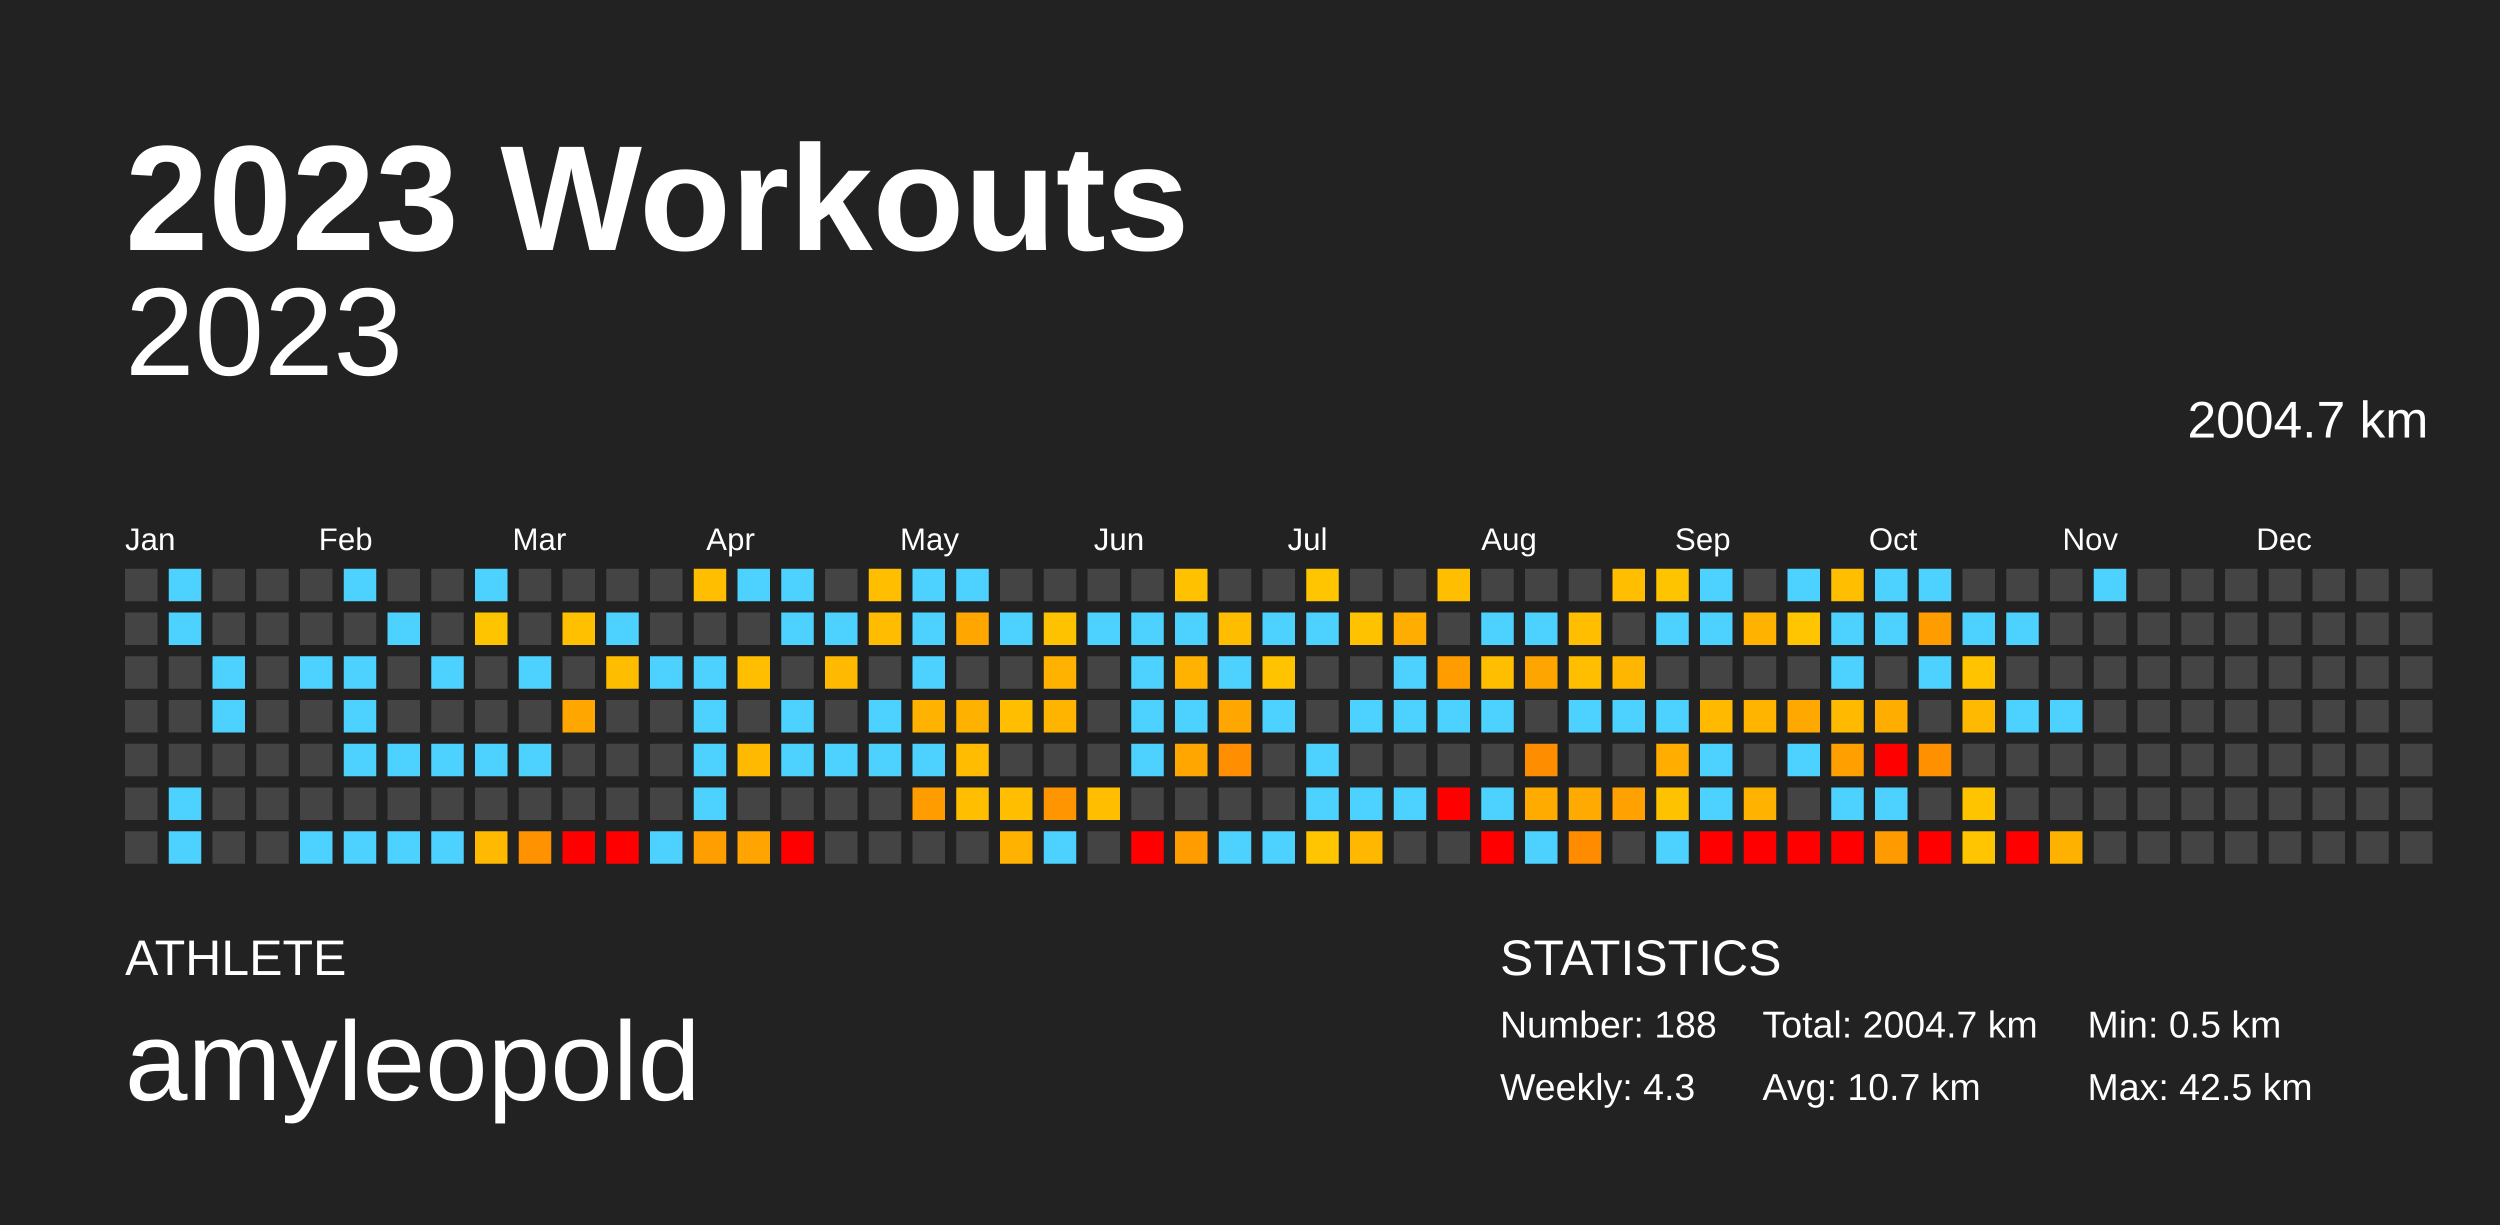
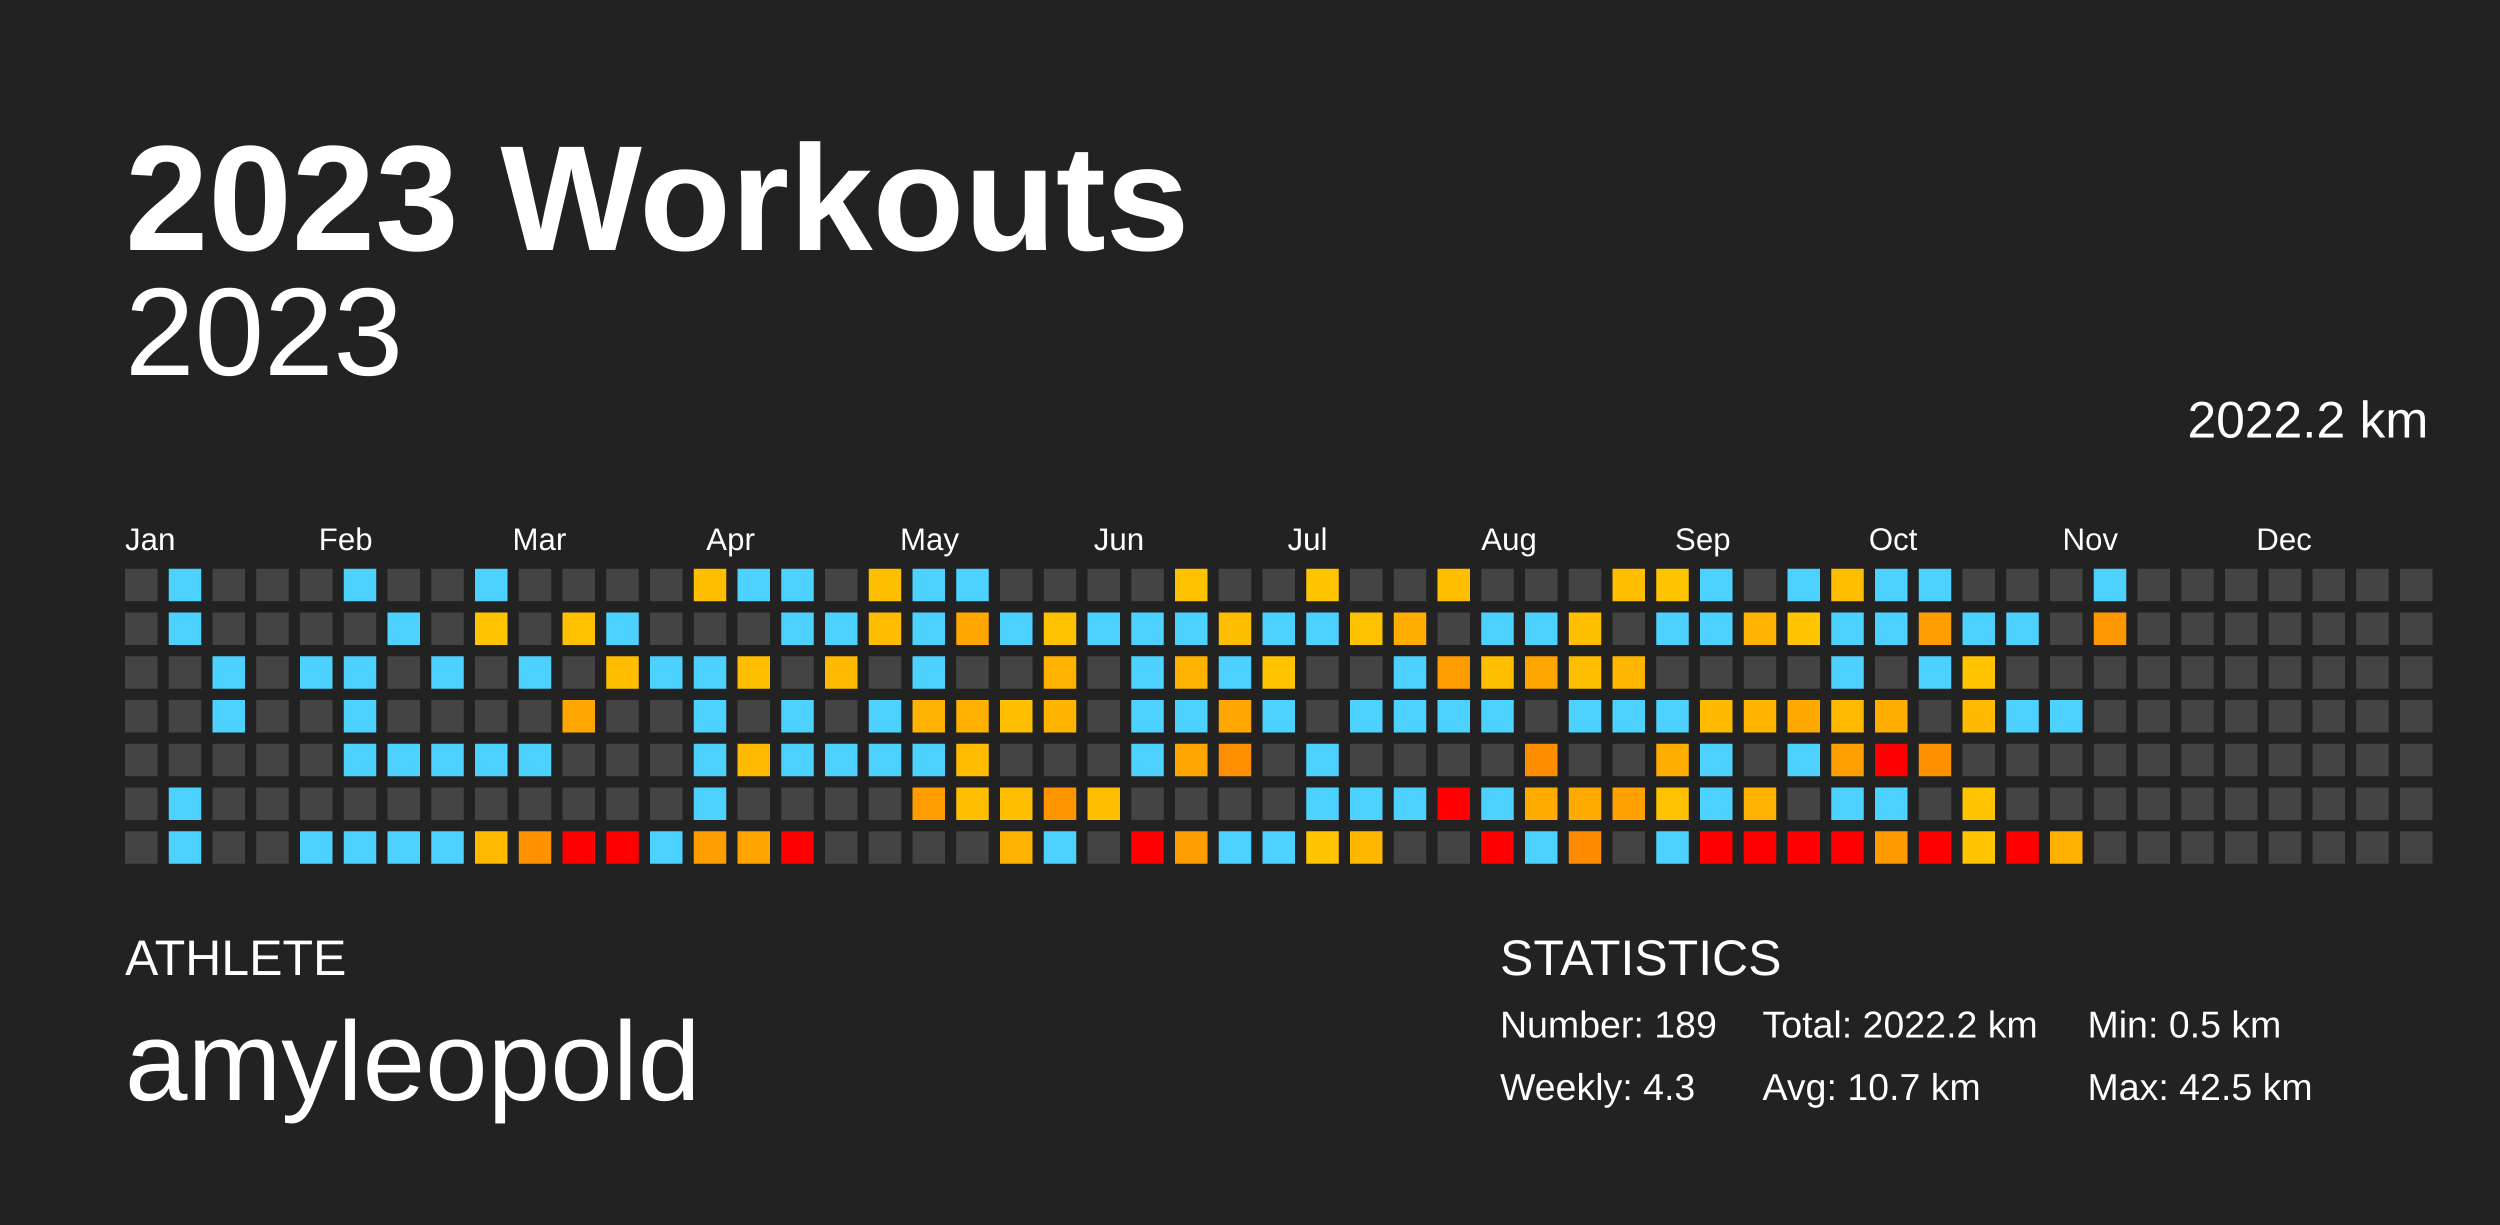
<svg xmlns="http://www.w3.org/2000/svg" baseProfile="full" height="98mm" version="1.1" viewBox="0,0,200,98" width="200mm">
  <defs />
  <rect fill="#222222" height="98" width="200" x="0" y="0" />
  <text fill="#FFFFFF" style="font-size:12px; font-family:Arial; font-weight:bold;" x="10" y="20">2023 Workouts</text>
  <text fill="#FFFFFF" style="font-size:4px; font-family:Arial" x="10" y="78">ATHLETE</text>
  <text fill="#FFFFFF" style="font-size:9px; font-family:Arial" x="10" y="88">amyleopold</text>
  <text fill="#FFFFFF" style="font-size:4px; font-family:Arial" x="120" y="78">STATISTICS</text>
-   <text fill="#FFFFFF" style="font-size:3px; font-family:Arial" x="120" y="83">Number: 188</text>
+   <text fill="#FFFFFF" style="font-size:3px; font-family:Arial" x="120" y="83">Number: 189</text>
  <text fill="#FFFFFF" style="font-size:3px; font-family:Arial" x="120" y="88">Weekly: 4.3</text>
-   <text fill="#FFFFFF" style="font-size:3px; font-family:Arial" x="141" y="83">Total: 2004.7 km</text>
+   <text fill="#FFFFFF" style="font-size:3px; font-family:Arial" x="141" y="83">Total: 2022.2 km</text>
  <text fill="#FFFFFF" style="font-size:3px; font-family:Arial" x="141" y="88">Avg: 10.7 km</text>
  <text fill="#FFFFFF" style="font-size:3px; font-family:Arial" x="167" y="83">Min: 0.5 km</text>
  <text fill="#FFFFFF" style="font-size:3px; font-family:Arial" x="167" y="88">Max: 42.5 km</text>
  <text alignment-baseline="hanging" fill="#FFFFFF" style="font-size:10.0px; font-family:Arial;" x="10" y="30">2023</text>
-   <text alignment-baseline="hanging" fill="#FFFFFF" style="font-size:4.125px; font-family:Arial;" x="175" y="35">2004.7 km</text>
+   <text alignment-baseline="hanging" fill="#FFFFFF" style="font-size:4.125px; font-family:Arial;" x="175" y="35">2022.2 km</text>
  <text fill="#FFFFFF" style="font-size:2.5px; font-family:Arial" x="10.0" y="44">Jan</text>
  <text fill="#FFFFFF" style="font-size:2.5px; font-family:Arial" x="25.5" y="44">Feb</text>
  <text fill="#FFFFFF" style="font-size:2.5px; font-family:Arial" x="41.0" y="44">Mar</text>
  <text fill="#FFFFFF" style="font-size:2.5px; font-family:Arial" x="56.5" y="44">Apr</text>
  <text fill="#FFFFFF" style="font-size:2.5px; font-family:Arial" x="72.0" y="44">May</text>
  <text fill="#FFFFFF" style="font-size:2.5px; font-family:Arial" x="87.5" y="44">Jun</text>
  <text fill="#FFFFFF" style="font-size:2.5px; font-family:Arial" x="103.0" y="44">Jul</text>
  <text fill="#FFFFFF" style="font-size:2.5px; font-family:Arial" x="118.5" y="44">Aug</text>
  <text fill="#FFFFFF" style="font-size:2.5px; font-family:Arial" x="134.0" y="44">Sep</text>
  <text fill="#FFFFFF" style="font-size:2.5px; font-family:Arial" x="149.5" y="44">Oct</text>
  <text fill="#FFFFFF" style="font-size:2.5px; font-family:Arial" x="165.0" y="44">Nov</text>
  <text fill="#FFFFFF" style="font-size:2.5px; font-family:Arial" x="180.5" y="44">Dec</text>
  <rect fill="#444444" height="2.6" width="2.6" x="10.0" y="45.5" />
  <rect fill="#444444" height="2.6" width="2.6" x="10.0" y="49.0" />
  <rect fill="#444444" height="2.6" width="2.6" x="10.0" y="52.5" />
  <rect fill="#444444" height="2.6" width="2.6" x="10.0" y="56.0" />
  <rect fill="#444444" height="2.6" width="2.6" x="10.0" y="59.5" />
  <rect fill="#444444" height="2.6" width="2.6" x="10.0" y="63.0" />
  <rect fill="#444444" height="2.6" width="2.6" x="10.0" y="66.5" />
  <rect fill="#4dd2ff" height="2.6" width="2.6" x="13.5" y="45.5" />
  <rect fill="#4dd2ff" height="2.6" width="2.6" x="13.5" y="49.0" />
  <rect fill="#444444" height="2.6" width="2.6" x="13.5" y="52.5" />
  <rect fill="#444444" height="2.6" width="2.6" x="13.5" y="56.0" />
  <rect fill="#444444" height="2.6" width="2.6" x="13.5" y="59.5" />
  <rect fill="#4dd2ff" height="2.6" width="2.6" x="13.5" y="63.0" />
  <rect fill="#4dd2ff" height="2.6" width="2.6" x="13.5" y="66.5" />
  <rect fill="#444444" height="2.6" width="2.6" x="17.0" y="45.5" />
  <rect fill="#444444" height="2.6" width="2.6" x="17.0" y="49.0" />
  <rect fill="#4dd2ff" height="2.6" width="2.6" x="17.0" y="52.5" />
  <rect fill="#4dd2ff" height="2.6" width="2.6" x="17.0" y="56.0" />
  <rect fill="#444444" height="2.6" width="2.6" x="17.0" y="59.5" />
  <rect fill="#444444" height="2.6" width="2.6" x="17.0" y="63.0" />
  <rect fill="#444444" height="2.6" width="2.6" x="17.0" y="66.5" />
  <rect fill="#444444" height="2.6" width="2.6" x="20.5" y="45.5" />
  <rect fill="#444444" height="2.6" width="2.6" x="20.5" y="49.0" />
  <rect fill="#444444" height="2.6" width="2.6" x="20.5" y="52.5" />
  <rect fill="#444444" height="2.6" width="2.6" x="20.5" y="56.0" />
  <rect fill="#444444" height="2.6" width="2.6" x="20.5" y="59.5" />
  <rect fill="#444444" height="2.6" width="2.6" x="20.5" y="63.0" />
  <rect fill="#444444" height="2.6" width="2.6" x="20.5" y="66.5" />
  <rect fill="#444444" height="2.6" width="2.6" x="24.0" y="45.5" />
  <rect fill="#444444" height="2.6" width="2.6" x="24.0" y="49.0" />
  <rect fill="#4dd2ff" height="2.6" width="2.6" x="24.0" y="52.5" />
  <rect fill="#444444" height="2.6" width="2.6" x="24.0" y="56.0" />
  <rect fill="#444444" height="2.6" width="2.6" x="24.0" y="59.5" />
  <rect fill="#444444" height="2.6" width="2.6" x="24.0" y="63.0" />
  <rect fill="#4dd2ff" height="2.6" width="2.6" x="24.0" y="66.5" />
  <rect fill="#4dd2ff" height="2.6" width="2.6" x="27.5" y="45.5" />
  <rect fill="#444444" height="2.6" width="2.6" x="27.5" y="49.0" />
  <rect fill="#4dd2ff" height="2.6" width="2.6" x="27.5" y="52.5" />
  <rect fill="#4dd2ff" height="2.6" width="2.6" x="27.5" y="56.0" />
  <rect fill="#4dd2ff" height="2.6" width="2.6" x="27.5" y="59.5" />
  <rect fill="#444444" height="2.6" width="2.6" x="27.5" y="63.0" />
  <rect fill="#4dd2ff" height="2.6" width="2.6" x="27.5" y="66.5" />
  <rect fill="#444444" height="2.6" width="2.6" x="31.0" y="45.5" />
  <rect fill="#4dd2ff" height="2.6" width="2.6" x="31.0" y="49.0" />
  <rect fill="#444444" height="2.6" width="2.6" x="31.0" y="52.5" />
  <rect fill="#444444" height="2.6" width="2.6" x="31.0" y="56.0" />
  <rect fill="#4dd2ff" height="2.6" width="2.6" x="31.0" y="59.5" />
  <rect fill="#444444" height="2.6" width="2.6" x="31.0" y="63.0" />
  <rect fill="#4dd2ff" height="2.6" width="2.6" x="31.0" y="66.5" />
  <rect fill="#444444" height="2.6" width="2.6" x="34.5" y="45.5" />
  <rect fill="#444444" height="2.6" width="2.6" x="34.5" y="49.0" />
  <rect fill="#4dd2ff" height="2.6" width="2.6" x="34.5" y="52.5" />
  <rect fill="#444444" height="2.6" width="2.6" x="34.5" y="56.0" />
  <rect fill="#4dd2ff" height="2.6" width="2.6" x="34.5" y="59.5" />
  <rect fill="#444444" height="2.6" width="2.6" x="34.5" y="63.0" />
  <rect fill="#4dd2ff" height="2.6" width="2.6" x="34.5" y="66.5" />
  <rect fill="#4dd2ff" height="2.6" width="2.6" x="38.0" y="45.5" />
  <rect fill="#ffc400" height="2.6" width="2.6" x="38.0" y="49.0" />
  <rect fill="#444444" height="2.6" width="2.6" x="38.0" y="52.5" />
  <rect fill="#444444" height="2.6" width="2.6" x="38.0" y="56.0" />
  <rect fill="#4dd2ff" height="2.6" width="2.6" x="38.0" y="59.5" />
  <rect fill="#444444" height="2.6" width="2.6" x="38.0" y="63.0" />
  <rect fill="#ffb900" height="2.6" width="2.6" x="38.0" y="66.5" />
  <rect fill="#444444" height="2.6" width="2.6" x="41.5" y="45.5" />
  <rect fill="#444444" height="2.6" width="2.6" x="41.5" y="49.0" />
  <rect fill="#4dd2ff" height="2.6" width="2.6" x="41.5" y="52.5" />
  <rect fill="#444444" height="2.6" width="2.6" x="41.5" y="56.0" />
  <rect fill="#4dd2ff" height="2.6" width="2.6" x="41.5" y="59.5" />
  <rect fill="#444444" height="2.6" width="2.6" x="41.5" y="63.0" />
  <rect fill="#ff9200" height="2.6" width="2.6" x="41.5" y="66.5" />
  <rect fill="#444444" height="2.6" width="2.6" x="45.0" y="45.5" />
  <rect fill="#ffc000" height="2.6" width="2.6" x="45.0" y="49.0" />
  <rect fill="#444444" height="2.6" width="2.6" x="45.0" y="52.5" />
  <rect fill="#ffa700" height="2.6" width="2.6" x="45.0" y="56.0" />
  <rect fill="#444444" height="2.6" width="2.6" x="45.0" y="59.5" />
  <rect fill="#444444" height="2.6" width="2.6" x="45.0" y="63.0" />
  <rect fill="red" height="2.6" width="2.6" x="45.0" y="66.5" />
  <rect fill="#444444" height="2.6" width="2.6" x="48.5" y="45.5" />
  <rect fill="#4dd2ff" height="2.6" width="2.6" x="48.5" y="49.0" />
  <rect fill="#ffbd00" height="2.6" width="2.6" x="48.5" y="52.5" />
  <rect fill="#444444" height="2.6" width="2.6" x="48.5" y="56.0" />
  <rect fill="#444444" height="2.6" width="2.6" x="48.5" y="59.5" />
  <rect fill="#444444" height="2.6" width="2.6" x="48.5" y="63.0" />
  <rect fill="red" height="2.6" width="2.6" x="48.5" y="66.5" />
  <rect fill="#444444" height="2.6" width="2.6" x="52.0" y="45.5" />
  <rect fill="#444444" height="2.6" width="2.6" x="52.0" y="49.0" />
  <rect fill="#4dd2ff" height="2.6" width="2.6" x="52.0" y="52.5" />
  <rect fill="#444444" height="2.6" width="2.6" x="52.0" y="56.0" />
  <rect fill="#444444" height="2.6" width="2.6" x="52.0" y="59.5" />
  <rect fill="#444444" height="2.6" width="2.6" x="52.0" y="63.0" />
  <rect fill="#4dd2ff" height="2.6" width="2.6" x="52.0" y="66.5" />
  <rect fill="#ffbf00" height="2.6" width="2.6" x="55.5" y="45.5" />
  <rect fill="#444444" height="2.6" width="2.6" x="55.5" y="49.0" />
  <rect fill="#4dd2ff" height="2.6" width="2.6" x="55.5" y="52.5" />
  <rect fill="#4dd2ff" height="2.6" width="2.6" x="55.5" y="56.0" />
  <rect fill="#4dd2ff" height="2.6" width="2.6" x="55.5" y="59.5" />
  <rect fill="#4dd2ff" height="2.6" width="2.6" x="55.5" y="63.0" />
  <rect fill="#ff9e00" height="2.6" width="2.6" x="55.5" y="66.5" />
  <rect fill="#4dd2ff" height="2.6" width="2.6" x="59.0" y="45.5" />
  <rect fill="#444444" height="2.6" width="2.6" x="59.0" y="49.0" />
  <rect fill="#ffbf00" height="2.6" width="2.6" x="59.0" y="52.5" />
  <rect fill="#444444" height="2.6" width="2.6" x="59.0" y="56.0" />
  <rect fill="#ffb900" height="2.6" width="2.6" x="59.0" y="59.5" />
  <rect fill="#444444" height="2.6" width="2.6" x="59.0" y="63.0" />
  <rect fill="#ffa400" height="2.6" width="2.6" x="59.0" y="66.5" />
  <rect fill="#4dd2ff" height="2.6" width="2.6" x="62.5" y="45.5" />
  <rect fill="#4dd2ff" height="2.6" width="2.6" x="62.5" y="49.0" />
  <rect fill="#444444" height="2.6" width="2.6" x="62.5" y="52.5" />
  <rect fill="#4dd2ff" height="2.6" width="2.6" x="62.5" y="56.0" />
  <rect fill="#4dd2ff" height="2.6" width="2.6" x="62.5" y="59.5" />
  <rect fill="#444444" height="2.6" width="2.6" x="62.5" y="63.0" />
  <rect fill="red" height="2.6" width="2.6" x="62.5" y="66.5" />
  <rect fill="#444444" height="2.6" width="2.6" x="66.0" y="45.5" />
  <rect fill="#4dd2ff" height="2.6" width="2.6" x="66.0" y="49.0" />
  <rect fill="#ffb900" height="2.6" width="2.6" x="66.0" y="52.5" />
  <rect fill="#444444" height="2.6" width="2.6" x="66.0" y="56.0" />
  <rect fill="#4dd2ff" height="2.6" width="2.6" x="66.0" y="59.5" />
  <rect fill="#444444" height="2.6" width="2.6" x="66.0" y="63.0" />
  <rect fill="#444444" height="2.6" width="2.6" x="66.0" y="66.5" />
  <rect fill="#ffbf00" height="2.6" width="2.6" x="69.5" y="45.5" />
  <rect fill="#ffbc00" height="2.6" width="2.6" x="69.5" y="49.0" />
  <rect fill="#444444" height="2.6" width="2.6" x="69.5" y="52.5" />
  <rect fill="#4dd2ff" height="2.6" width="2.6" x="69.5" y="56.0" />
  <rect fill="#4dd2ff" height="2.6" width="2.6" x="69.5" y="59.5" />
  <rect fill="#444444" height="2.6" width="2.6" x="69.5" y="63.0" />
  <rect fill="#444444" height="2.6" width="2.6" x="69.5" y="66.5" />
  <rect fill="#4dd2ff" height="2.6" width="2.6" x="73.0" y="45.5" />
  <rect fill="#4dd2ff" height="2.6" width="2.6" x="73.0" y="49.0" />
  <rect fill="#4dd2ff" height="2.6" width="2.6" x="73.0" y="52.5" />
  <rect fill="#ffb300" height="2.6" width="2.6" x="73.0" y="56.0" />
  <rect fill="#4dd2ff" height="2.6" width="2.6" x="73.0" y="59.5" />
  <rect fill="#ff9c00" height="2.6" width="2.6" x="73.0" y="63.0" />
  <rect fill="#444444" height="2.6" width="2.6" x="73.0" y="66.5" />
  <rect fill="#4dd2ff" height="2.6" width="2.6" x="76.5" y="45.5" />
  <rect fill="#ffa700" height="2.6" width="2.6" x="76.5" y="49.0" />
  <rect fill="#444444" height="2.6" width="2.6" x="76.5" y="52.5" />
  <rect fill="#ffb100" height="2.6" width="2.6" x="76.5" y="56.0" />
  <rect fill="#ffbc00" height="2.6" width="2.6" x="76.5" y="59.5" />
  <rect fill="#ffbf00" height="2.6" width="2.6" x="76.5" y="63.0" />
  <rect fill="#444444" height="2.6" width="2.6" x="76.5" y="66.5" />
  <rect fill="#444444" height="2.6" width="2.6" x="80.0" y="45.5" />
  <rect fill="#4dd2ff" height="2.6" width="2.6" x="80.0" y="49.0" />
  <rect fill="#444444" height="2.6" width="2.6" x="80.0" y="52.5" />
  <rect fill="#ffbf00" height="2.6" width="2.6" x="80.0" y="56.0" />
  <rect fill="#444444" height="2.6" width="2.6" x="80.0" y="59.5" />
  <rect fill="#ffbe00" height="2.6" width="2.6" x="80.0" y="63.0" />
  <rect fill="#ffb300" height="2.6" width="2.6" x="80.0" y="66.5" />
  <rect fill="#444444" height="2.6" width="2.6" x="83.5" y="45.5" />
  <rect fill="#ffc200" height="2.6" width="2.6" x="83.5" y="49.0" />
  <rect fill="#ffb300" height="2.6" width="2.6" x="83.5" y="52.5" />
  <rect fill="#ffb500" height="2.6" width="2.6" x="83.5" y="56.0" />
  <rect fill="#444444" height="2.6" width="2.6" x="83.5" y="59.5" />
  <rect fill="#ff9500" height="2.6" width="2.6" x="83.5" y="63.0" />
  <rect fill="#4dd2ff" height="2.6" width="2.6" x="83.5" y="66.5" />
  <rect fill="#444444" height="2.6" width="2.6" x="87.0" y="45.5" />
  <rect fill="#4dd2ff" height="2.6" width="2.6" x="87.0" y="49.0" />
  <rect fill="#444444" height="2.6" width="2.6" x="87.0" y="52.5" />
  <rect fill="#444444" height="2.6" width="2.6" x="87.0" y="56.0" />
  <rect fill="#444444" height="2.6" width="2.6" x="87.0" y="59.5" />
  <rect fill="#ffbe00" height="2.6" width="2.6" x="87.0" y="63.0" />
  <rect fill="#444444" height="2.6" width="2.6" x="87.0" y="66.5" />
  <rect fill="#444444" height="2.6" width="2.6" x="90.5" y="45.5" />
  <rect fill="#4dd2ff" height="2.6" width="2.6" x="90.5" y="49.0" />
  <rect fill="#4dd2ff" height="2.6" width="2.6" x="90.5" y="52.5" />
  <rect fill="#4dd2ff" height="2.6" width="2.6" x="90.5" y="56.0" />
  <rect fill="#4dd2ff" height="2.6" width="2.6" x="90.5" y="59.5" />
  <rect fill="#444444" height="2.6" width="2.6" x="90.5" y="63.0" />
  <rect fill="red" height="2.6" width="2.6" x="90.5" y="66.5" />
  <rect fill="#ffc100" height="2.6" width="2.6" x="94.0" y="45.5" />
  <rect fill="#4dd2ff" height="2.6" width="2.6" x="94.0" y="49.0" />
  <rect fill="#ffb300" height="2.6" width="2.6" x="94.0" y="52.5" />
  <rect fill="#4dd2ff" height="2.6" width="2.6" x="94.0" y="56.0" />
  <rect fill="#ffa700" height="2.6" width="2.6" x="94.0" y="59.5" />
  <rect fill="#444444" height="2.6" width="2.6" x="94.0" y="63.0" />
  <rect fill="#ff9d00" height="2.6" width="2.6" x="94.0" y="66.5" />
  <rect fill="#444444" height="2.6" width="2.6" x="97.5" y="45.5" />
  <rect fill="#ffbd00" height="2.6" width="2.6" x="97.5" y="49.0" />
  <rect fill="#4dd2ff" height="2.6" width="2.6" x="97.5" y="52.5" />
  <rect fill="#ffa600" height="2.6" width="2.6" x="97.5" y="56.0" />
  <rect fill="#ff8f00" height="2.6" width="2.6" x="97.5" y="59.5" />
  <rect fill="#444444" height="2.6" width="2.6" x="97.5" y="63.0" />
  <rect fill="#4dd2ff" height="2.6" width="2.6" x="97.5" y="66.5" />
  <rect fill="#444444" height="2.6" width="2.6" x="101.0" y="45.5" />
  <rect fill="#4dd2ff" height="2.6" width="2.6" x="101.0" y="49.0" />
  <rect fill="#ffc300" height="2.6" width="2.6" x="101.0" y="52.5" />
  <rect fill="#4dd2ff" height="2.6" width="2.6" x="101.0" y="56.0" />
  <rect fill="#444444" height="2.6" width="2.6" x="101.0" y="59.5" />
  <rect fill="#444444" height="2.6" width="2.6" x="101.0" y="63.0" />
  <rect fill="#4dd2ff" height="2.6" width="2.6" x="101.0" y="66.5" />
  <rect fill="#ffc500" height="2.6" width="2.6" x="104.5" y="45.5" />
  <rect fill="#4dd2ff" height="2.6" width="2.6" x="104.5" y="49.0" />
  <rect fill="#444444" height="2.6" width="2.6" x="104.5" y="52.5" />
  <rect fill="#444444" height="2.6" width="2.6" x="104.5" y="56.0" />
  <rect fill="#4dd2ff" height="2.6" width="2.6" x="104.5" y="59.5" />
  <rect fill="#4dd2ff" height="2.6" width="2.6" x="104.5" y="63.0" />
  <rect fill="#ffc500" height="2.6" width="2.6" x="104.5" y="66.5" />
  <rect fill="#444444" height="2.6" width="2.6" x="108.0" y="45.5" />
  <rect fill="#ffc200" height="2.6" width="2.6" x="108.0" y="49.0" />
  <rect fill="#444444" height="2.6" width="2.6" x="108.0" y="52.5" />
  <rect fill="#4dd2ff" height="2.6" width="2.6" x="108.0" y="56.0" />
  <rect fill="#444444" height="2.6" width="2.6" x="108.0" y="59.5" />
  <rect fill="#4dd2ff" height="2.6" width="2.6" x="108.0" y="63.0" />
  <rect fill="#ffb700" height="2.6" width="2.6" x="108.0" y="66.5" />
  <rect fill="#444444" height="2.6" width="2.6" x="111.5" y="45.5" />
  <rect fill="#ffad00" height="2.6" width="2.6" x="111.5" y="49.0" />
  <rect fill="#4dd2ff" height="2.6" width="2.6" x="111.5" y="52.5" />
  <rect fill="#4dd2ff" height="2.6" width="2.6" x="111.5" y="56.0" />
  <rect fill="#444444" height="2.6" width="2.6" x="111.5" y="59.5" />
  <rect fill="#4dd2ff" height="2.6" width="2.6" x="111.5" y="63.0" />
  <rect fill="#444444" height="2.6" width="2.6" x="111.5" y="66.5" />
  <rect fill="#ffbf00" height="2.6" width="2.6" x="115.0" y="45.5" />
  <rect fill="#444444" height="2.6" width="2.6" x="115.0" y="49.0" />
  <rect fill="#ff9d00" height="2.6" width="2.6" x="115.0" y="52.5" />
  <rect fill="#4dd2ff" height="2.6" width="2.6" x="115.0" y="56.0" />
  <rect fill="#444444" height="2.6" width="2.6" x="115.0" y="59.5" />
  <rect fill="red" height="2.6" width="2.6" x="115.0" y="63.0" />
  <rect fill="#444444" height="2.6" width="2.6" x="115.0" y="66.5" />
  <rect fill="#444444" height="2.6" width="2.6" x="118.5" y="45.5" />
  <rect fill="#4dd2ff" height="2.6" width="2.6" x="118.5" y="49.0" />
  <rect fill="#ffbe00" height="2.6" width="2.6" x="118.5" y="52.5" />
  <rect fill="#4dd2ff" height="2.6" width="2.6" x="118.5" y="56.0" />
  <rect fill="#444444" height="2.6" width="2.6" x="118.5" y="59.5" />
  <rect fill="#4dd2ff" height="2.6" width="2.6" x="118.5" y="63.0" />
  <rect fill="red" height="2.6" width="2.6" x="118.5" y="66.5" />
  <rect fill="#444444" height="2.6" width="2.6" x="122.0" y="45.5" />
  <rect fill="#4dd2ff" height="2.6" width="2.6" x="122.0" y="49.0" />
  <rect fill="#ffa500" height="2.6" width="2.6" x="122.0" y="52.5" />
  <rect fill="#444444" height="2.6" width="2.6" x="122.0" y="56.0" />
  <rect fill="#ff8d00" height="2.6" width="2.6" x="122.0" y="59.5" />
  <rect fill="#ffab00" height="2.6" width="2.6" x="122.0" y="63.0" />
  <rect fill="#4dd2ff" height="2.6" width="2.6" x="122.0" y="66.5" />
  <rect fill="#444444" height="2.6" width="2.6" x="125.5" y="45.5" />
  <rect fill="#ffbe00" height="2.6" width="2.6" x="125.5" y="49.0" />
  <rect fill="#ffbf00" height="2.6" width="2.6" x="125.5" y="52.5" />
  <rect fill="#4dd2ff" height="2.6" width="2.6" x="125.5" y="56.0" />
  <rect fill="#444444" height="2.6" width="2.6" x="125.5" y="59.5" />
  <rect fill="#ffaa00" height="2.6" width="2.6" x="125.5" y="63.0" />
  <rect fill="#ff8c00" height="2.6" width="2.6" x="125.5" y="66.5" />
  <rect fill="#ffbe00" height="2.6" width="2.6" x="129.0" y="45.5" />
  <rect fill="#444444" height="2.6" width="2.6" x="129.0" y="49.0" />
  <rect fill="#ffb600" height="2.6" width="2.6" x="129.0" y="52.5" />
  <rect fill="#4dd2ff" height="2.6" width="2.6" x="129.0" y="56.0" />
  <rect fill="#444444" height="2.6" width="2.6" x="129.0" y="59.5" />
  <rect fill="#ffa100" height="2.6" width="2.6" x="129.0" y="63.0" />
  <rect fill="#444444" height="2.6" width="2.6" x="129.0" y="66.5" />
  <rect fill="#ffc400" height="2.6" width="2.6" x="132.5" y="45.5" />
  <rect fill="#4dd2ff" height="2.6" width="2.6" x="132.5" y="49.0" />
  <rect fill="#444444" height="2.6" width="2.6" x="132.5" y="52.5" />
  <rect fill="#4dd2ff" height="2.6" width="2.6" x="132.5" y="56.0" />
  <rect fill="#ffae00" height="2.6" width="2.6" x="132.5" y="59.5" />
  <rect fill="#ffc200" height="2.6" width="2.6" x="132.5" y="63.0" />
  <rect fill="#4dd2ff" height="2.6" width="2.6" x="132.5" y="66.5" />
  <rect fill="#4dd2ff" height="2.6" width="2.6" x="136.0" y="45.5" />
  <rect fill="#4dd2ff" height="2.6" width="2.6" x="136.0" y="49.0" />
  <rect fill="#444444" height="2.6" width="2.6" x="136.0" y="52.5" />
  <rect fill="#ffba00" height="2.6" width="2.6" x="136.0" y="56.0" />
  <rect fill="#4dd2ff" height="2.6" width="2.6" x="136.0" y="59.5" />
  <rect fill="#4dd2ff" height="2.6" width="2.6" x="136.0" y="63.0" />
  <rect fill="red" height="2.6" width="2.6" x="136.0" y="66.5" />
  <rect fill="#444444" height="2.6" width="2.6" x="139.5" y="45.5" />
  <rect fill="#ffb300" height="2.6" width="2.6" x="139.5" y="49.0" />
  <rect fill="#444444" height="2.6" width="2.6" x="139.5" y="52.5" />
  <rect fill="#ffb500" height="2.6" width="2.6" x="139.5" y="56.0" />
  <rect fill="#444444" height="2.6" width="2.6" x="139.5" y="59.5" />
  <rect fill="#ffb200" height="2.6" width="2.6" x="139.5" y="63.0" />
  <rect fill="red" height="2.6" width="2.6" x="139.5" y="66.5" />
  <rect fill="#4dd2ff" height="2.6" width="2.6" x="143.0" y="45.5" />
  <rect fill="#ffc500" height="2.6" width="2.6" x="143.0" y="49.0" />
  <rect fill="#444444" height="2.6" width="2.6" x="143.0" y="52.5" />
  <rect fill="#ffa800" height="2.6" width="2.6" x="143.0" y="56.0" />
  <rect fill="#4dd2ff" height="2.6" width="2.6" x="143.0" y="59.5" />
  <rect fill="#444444" height="2.6" width="2.6" x="143.0" y="63.0" />
  <rect fill="red" height="2.6" width="2.6" x="143.0" y="66.5" />
  <rect fill="#ffbf00" height="2.6" width="2.6" x="146.5" y="45.5" />
  <rect fill="#4dd2ff" height="2.6" width="2.6" x="146.5" y="49.0" />
  <rect fill="#4dd2ff" height="2.6" width="2.6" x="146.5" y="52.5" />
  <rect fill="#ffba00" height="2.6" width="2.6" x="146.5" y="56.0" />
  <rect fill="#ffa000" height="2.6" width="2.6" x="146.5" y="59.5" />
  <rect fill="#4dd2ff" height="2.6" width="2.6" x="146.5" y="63.0" />
  <rect fill="red" height="2.6" width="2.6" x="146.5" y="66.5" />
  <rect fill="#4dd2ff" height="2.6" width="2.6" x="150.0" y="45.5" />
  <rect fill="#4dd2ff" height="2.6" width="2.6" x="150.0" y="49.0" />
  <rect fill="#444444" height="2.6" width="2.6" x="150.0" y="52.5" />
  <rect fill="#ffae00" height="2.6" width="2.6" x="150.0" y="56.0" />
  <rect fill="red" height="2.6" width="2.6" x="150.0" y="59.5" />
  <rect fill="#4dd2ff" height="2.6" width="2.6" x="150.0" y="63.0" />
  <rect fill="#ff9b00" height="2.6" width="2.6" x="150.0" y="66.5" />
  <rect fill="#4dd2ff" height="2.6" width="2.6" x="153.5" y="45.5" />
  <rect fill="#ff9c00" height="2.6" width="2.6" x="153.5" y="49.0" />
  <rect fill="#4dd2ff" height="2.6" width="2.6" x="153.5" y="52.5" />
  <rect fill="#444444" height="2.6" width="2.6" x="153.5" y="56.0" />
  <rect fill="#ff9000" height="2.6" width="2.6" x="153.5" y="59.5" />
  <rect fill="#444444" height="2.6" width="2.6" x="153.5" y="63.0" />
  <rect fill="red" height="2.6" width="2.6" x="153.5" y="66.5" />
  <rect fill="#444444" height="2.6" width="2.6" x="157.0" y="45.5" />
  <rect fill="#4dd2ff" height="2.6" width="2.6" x="157.0" y="49.0" />
  <rect fill="#ffc300" height="2.6" width="2.6" x="157.0" y="52.5" />
  <rect fill="#ffb900" height="2.6" width="2.6" x="157.0" y="56.0" />
  <rect fill="#444444" height="2.6" width="2.6" x="157.0" y="59.5" />
  <rect fill="#ffc400" height="2.6" width="2.6" x="157.0" y="63.0" />
  <rect fill="#ffc500" height="2.6" width="2.6" x="157.0" y="66.5" />
  <rect fill="#444444" height="2.6" width="2.6" x="160.5" y="45.5" />
  <rect fill="#4dd2ff" height="2.6" width="2.6" x="160.5" y="49.0" />
  <rect fill="#444444" height="2.6" width="2.6" x="160.5" y="52.5" />
  <rect fill="#4dd2ff" height="2.6" width="2.6" x="160.5" y="56.0" />
  <rect fill="#444444" height="2.6" width="2.6" x="160.5" y="59.5" />
  <rect fill="#444444" height="2.6" width="2.6" x="160.5" y="63.0" />
  <rect fill="red" height="2.6" width="2.6" x="160.5" y="66.5" />
  <rect fill="#444444" height="2.6" width="2.6" x="164.0" y="45.5" />
  <rect fill="#444444" height="2.6" width="2.6" x="164.0" y="49.0" />
  <rect fill="#444444" height="2.6" width="2.6" x="164.0" y="52.5" />
  <rect fill="#4dd2ff" height="2.6" width="2.6" x="164.0" y="56.0" />
  <rect fill="#444444" height="2.6" width="2.6" x="164.0" y="59.5" />
  <rect fill="#444444" height="2.6" width="2.6" x="164.0" y="63.0" />
  <rect fill="#ffb100" height="2.6" width="2.6" x="164.0" y="66.5" />
  <rect fill="#4dd2ff" height="2.6" width="2.6" x="167.5" y="45.5" />
-   <rect fill="#444444" height="2.6" width="2.6" x="167.5" y="49.0" />
+   <rect fill="#ff9800" height="2.6" width="2.6" x="167.5" y="49.0" />
  <rect fill="#444444" height="2.6" width="2.6" x="167.5" y="52.5" />
  <rect fill="#444444" height="2.6" width="2.6" x="167.5" y="56.0" />
  <rect fill="#444444" height="2.6" width="2.6" x="167.5" y="59.5" />
  <rect fill="#444444" height="2.6" width="2.6" x="167.5" y="63.0" />
  <rect fill="#444444" height="2.6" width="2.6" x="167.5" y="66.5" />
  <rect fill="#444444" height="2.6" width="2.6" x="171.0" y="45.5" />
  <rect fill="#444444" height="2.6" width="2.6" x="171.0" y="49.0" />
  <rect fill="#444444" height="2.6" width="2.6" x="171.0" y="52.5" />
  <rect fill="#444444" height="2.6" width="2.6" x="171.0" y="56.0" />
  <rect fill="#444444" height="2.6" width="2.6" x="171.0" y="59.5" />
  <rect fill="#444444" height="2.6" width="2.6" x="171.0" y="63.0" />
  <rect fill="#444444" height="2.6" width="2.6" x="171.0" y="66.5" />
  <rect fill="#444444" height="2.6" width="2.6" x="174.5" y="45.5" />
  <rect fill="#444444" height="2.6" width="2.6" x="174.5" y="49.0" />
  <rect fill="#444444" height="2.6" width="2.6" x="174.5" y="52.5" />
  <rect fill="#444444" height="2.6" width="2.6" x="174.5" y="56.0" />
  <rect fill="#444444" height="2.6" width="2.6" x="174.5" y="59.5" />
  <rect fill="#444444" height="2.6" width="2.6" x="174.5" y="63.0" />
  <rect fill="#444444" height="2.6" width="2.6" x="174.5" y="66.5" />
  <rect fill="#444444" height="2.6" width="2.6" x="178.0" y="45.5" />
  <rect fill="#444444" height="2.6" width="2.6" x="178.0" y="49.0" />
  <rect fill="#444444" height="2.6" width="2.6" x="178.0" y="52.5" />
  <rect fill="#444444" height="2.6" width="2.6" x="178.0" y="56.0" />
  <rect fill="#444444" height="2.6" width="2.6" x="178.0" y="59.5" />
  <rect fill="#444444" height="2.6" width="2.6" x="178.0" y="63.0" />
  <rect fill="#444444" height="2.6" width="2.6" x="178.0" y="66.5" />
  <rect fill="#444444" height="2.6" width="2.6" x="181.5" y="45.5" />
  <rect fill="#444444" height="2.6" width="2.6" x="181.5" y="49.0" />
  <rect fill="#444444" height="2.6" width="2.6" x="181.5" y="52.5" />
  <rect fill="#444444" height="2.6" width="2.6" x="181.5" y="56.0" />
  <rect fill="#444444" height="2.6" width="2.6" x="181.5" y="59.5" />
  <rect fill="#444444" height="2.6" width="2.6" x="181.5" y="63.0" />
  <rect fill="#444444" height="2.6" width="2.6" x="181.5" y="66.5" />
  <rect fill="#444444" height="2.6" width="2.6" x="185.0" y="45.5" />
  <rect fill="#444444" height="2.6" width="2.6" x="185.0" y="49.0" />
  <rect fill="#444444" height="2.6" width="2.6" x="185.0" y="52.5" />
  <rect fill="#444444" height="2.6" width="2.6" x="185.0" y="56.0" />
  <rect fill="#444444" height="2.6" width="2.6" x="185.0" y="59.5" />
  <rect fill="#444444" height="2.6" width="2.6" x="185.0" y="63.0" />
  <rect fill="#444444" height="2.6" width="2.6" x="185.0" y="66.5" />
  <rect fill="#444444" height="2.6" width="2.6" x="188.5" y="45.5" />
  <rect fill="#444444" height="2.6" width="2.6" x="188.5" y="49.0" />
  <rect fill="#444444" height="2.6" width="2.6" x="188.5" y="52.5" />
  <rect fill="#444444" height="2.6" width="2.6" x="188.5" y="56.0" />
  <rect fill="#444444" height="2.6" width="2.6" x="188.5" y="59.5" />
  <rect fill="#444444" height="2.6" width="2.6" x="188.5" y="63.0" />
  <rect fill="#444444" height="2.6" width="2.6" x="188.5" y="66.5" />
  <rect fill="#444444" height="2.6" width="2.6" x="192.0" y="45.5" />
  <rect fill="#444444" height="2.6" width="2.6" x="192.0" y="49.0" />
  <rect fill="#444444" height="2.6" width="2.6" x="192.0" y="52.5" />
  <rect fill="#444444" height="2.6" width="2.6" x="192.0" y="56.0" />
  <rect fill="#444444" height="2.6" width="2.6" x="192.0" y="59.5" />
  <rect fill="#444444" height="2.6" width="2.6" x="192.0" y="63.0" />
  <rect fill="#444444" height="2.6" width="2.6" x="192.0" y="66.5" />
</svg>
